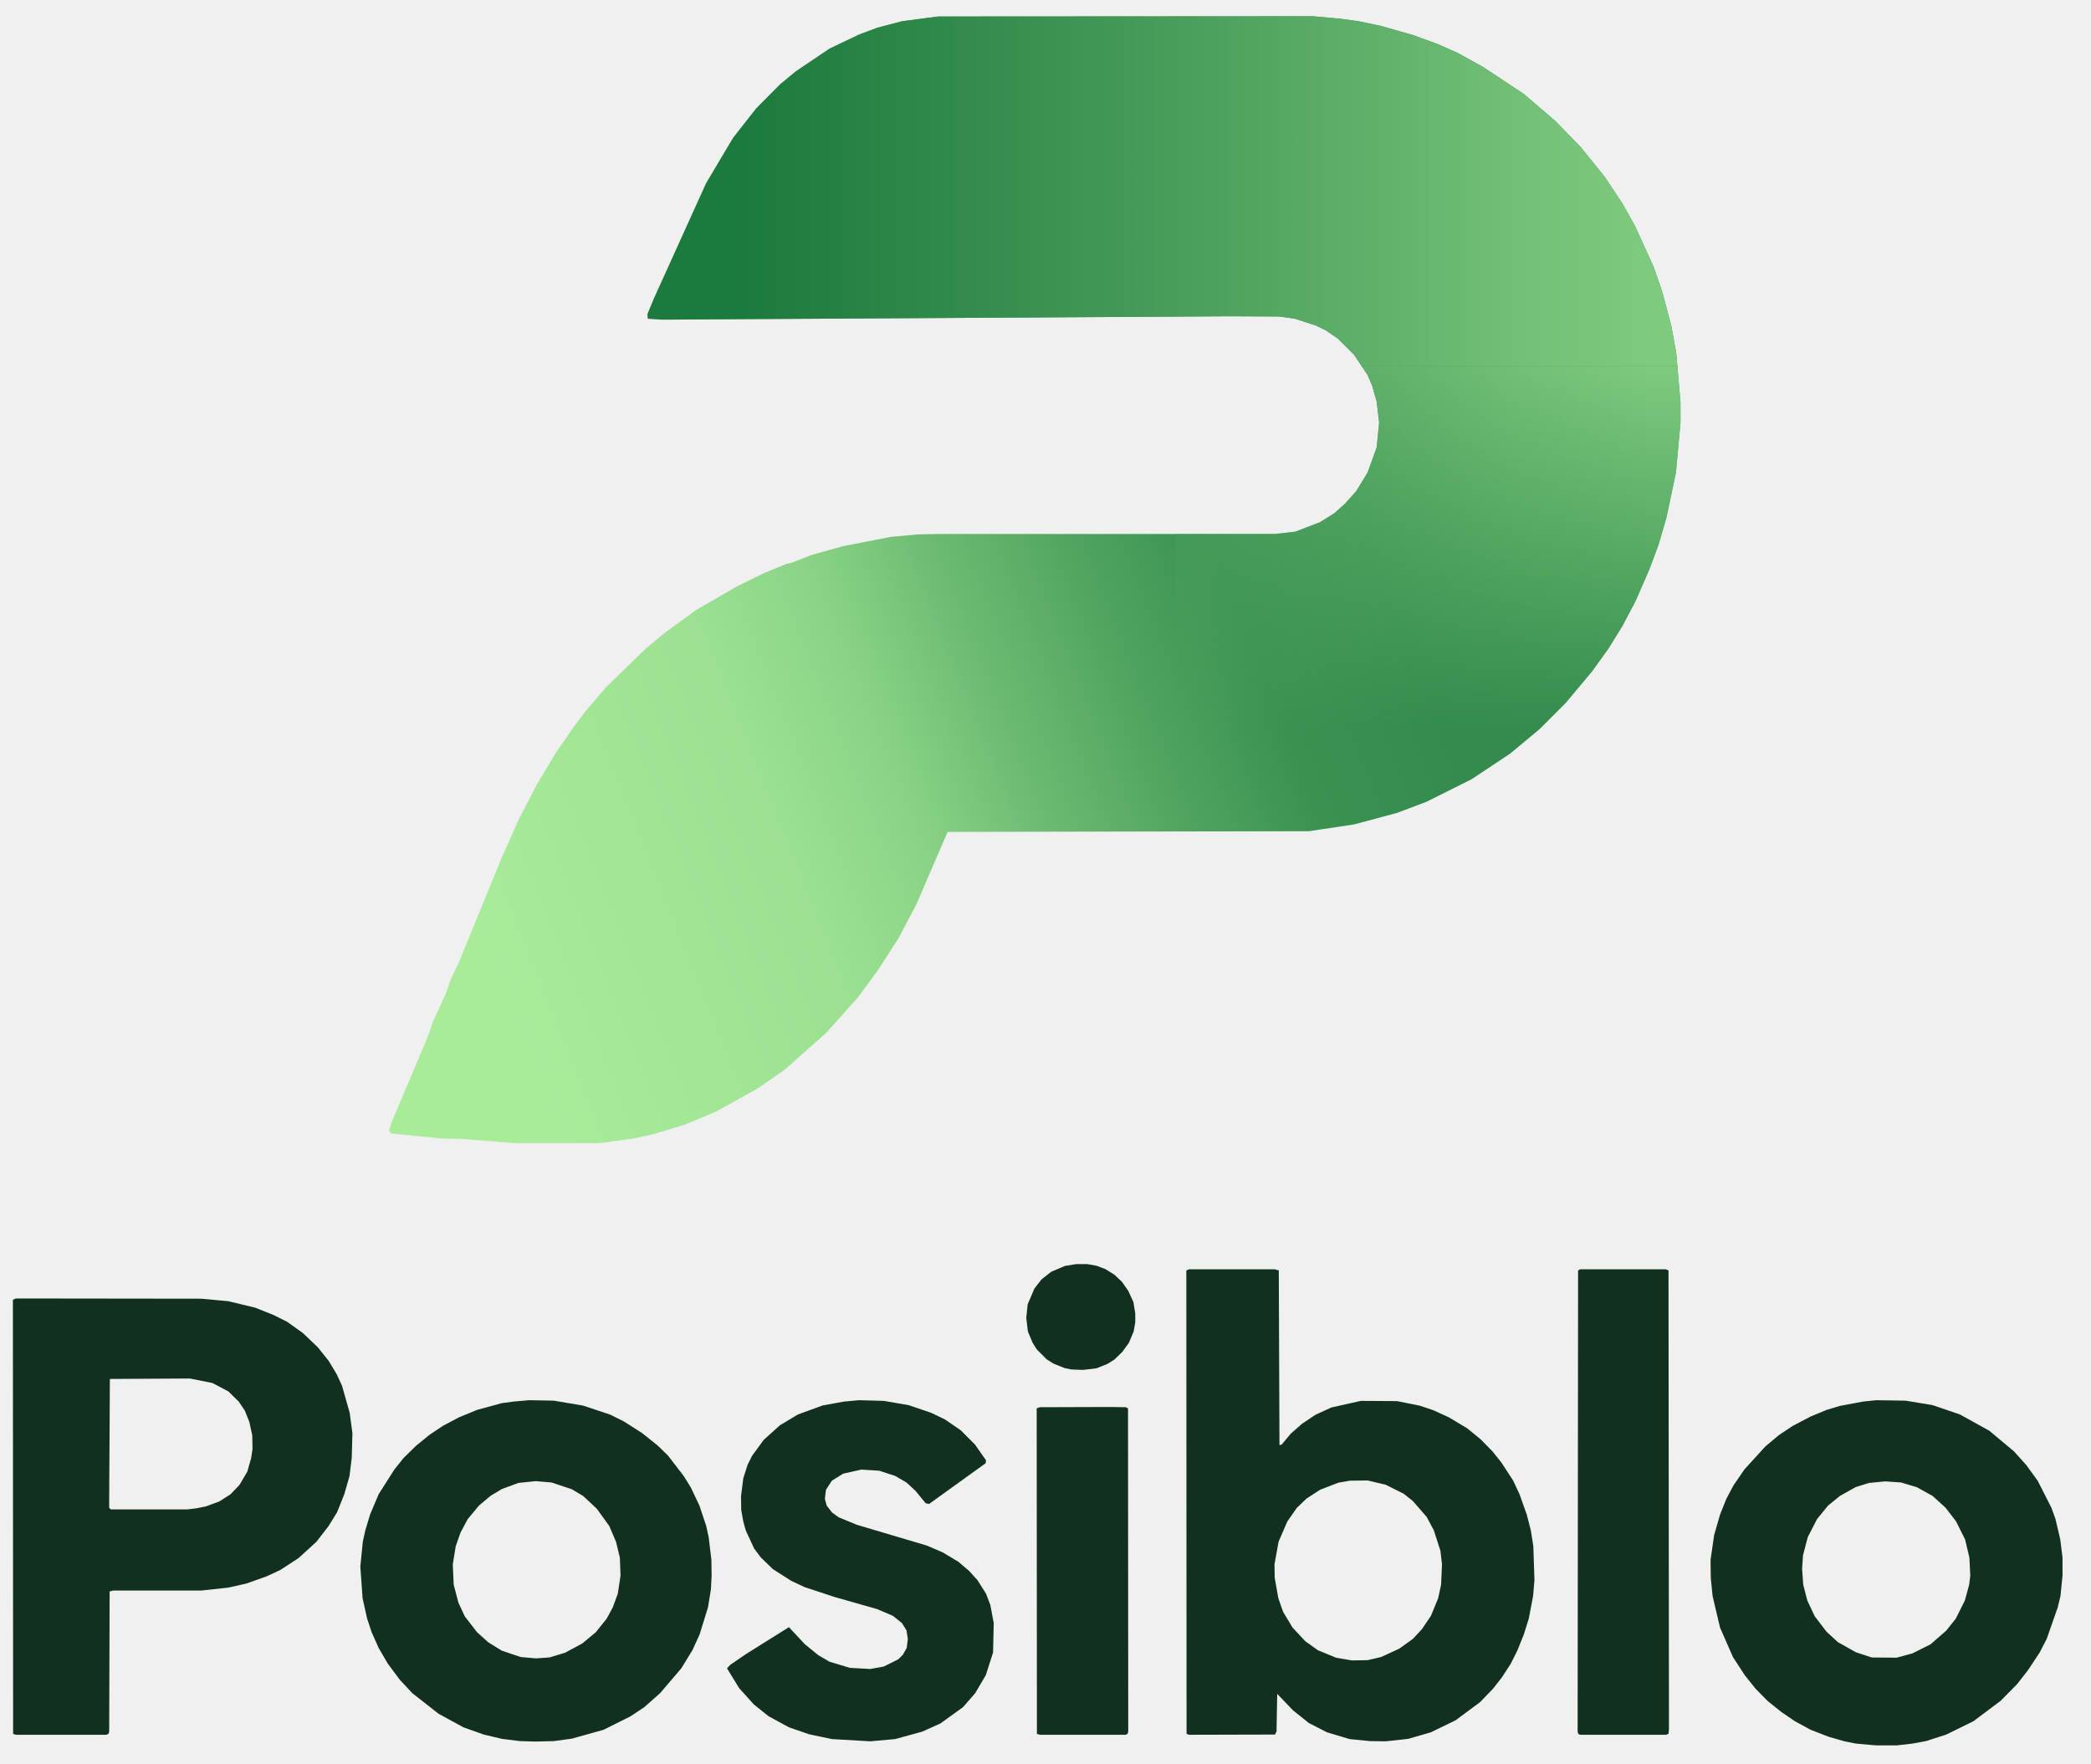
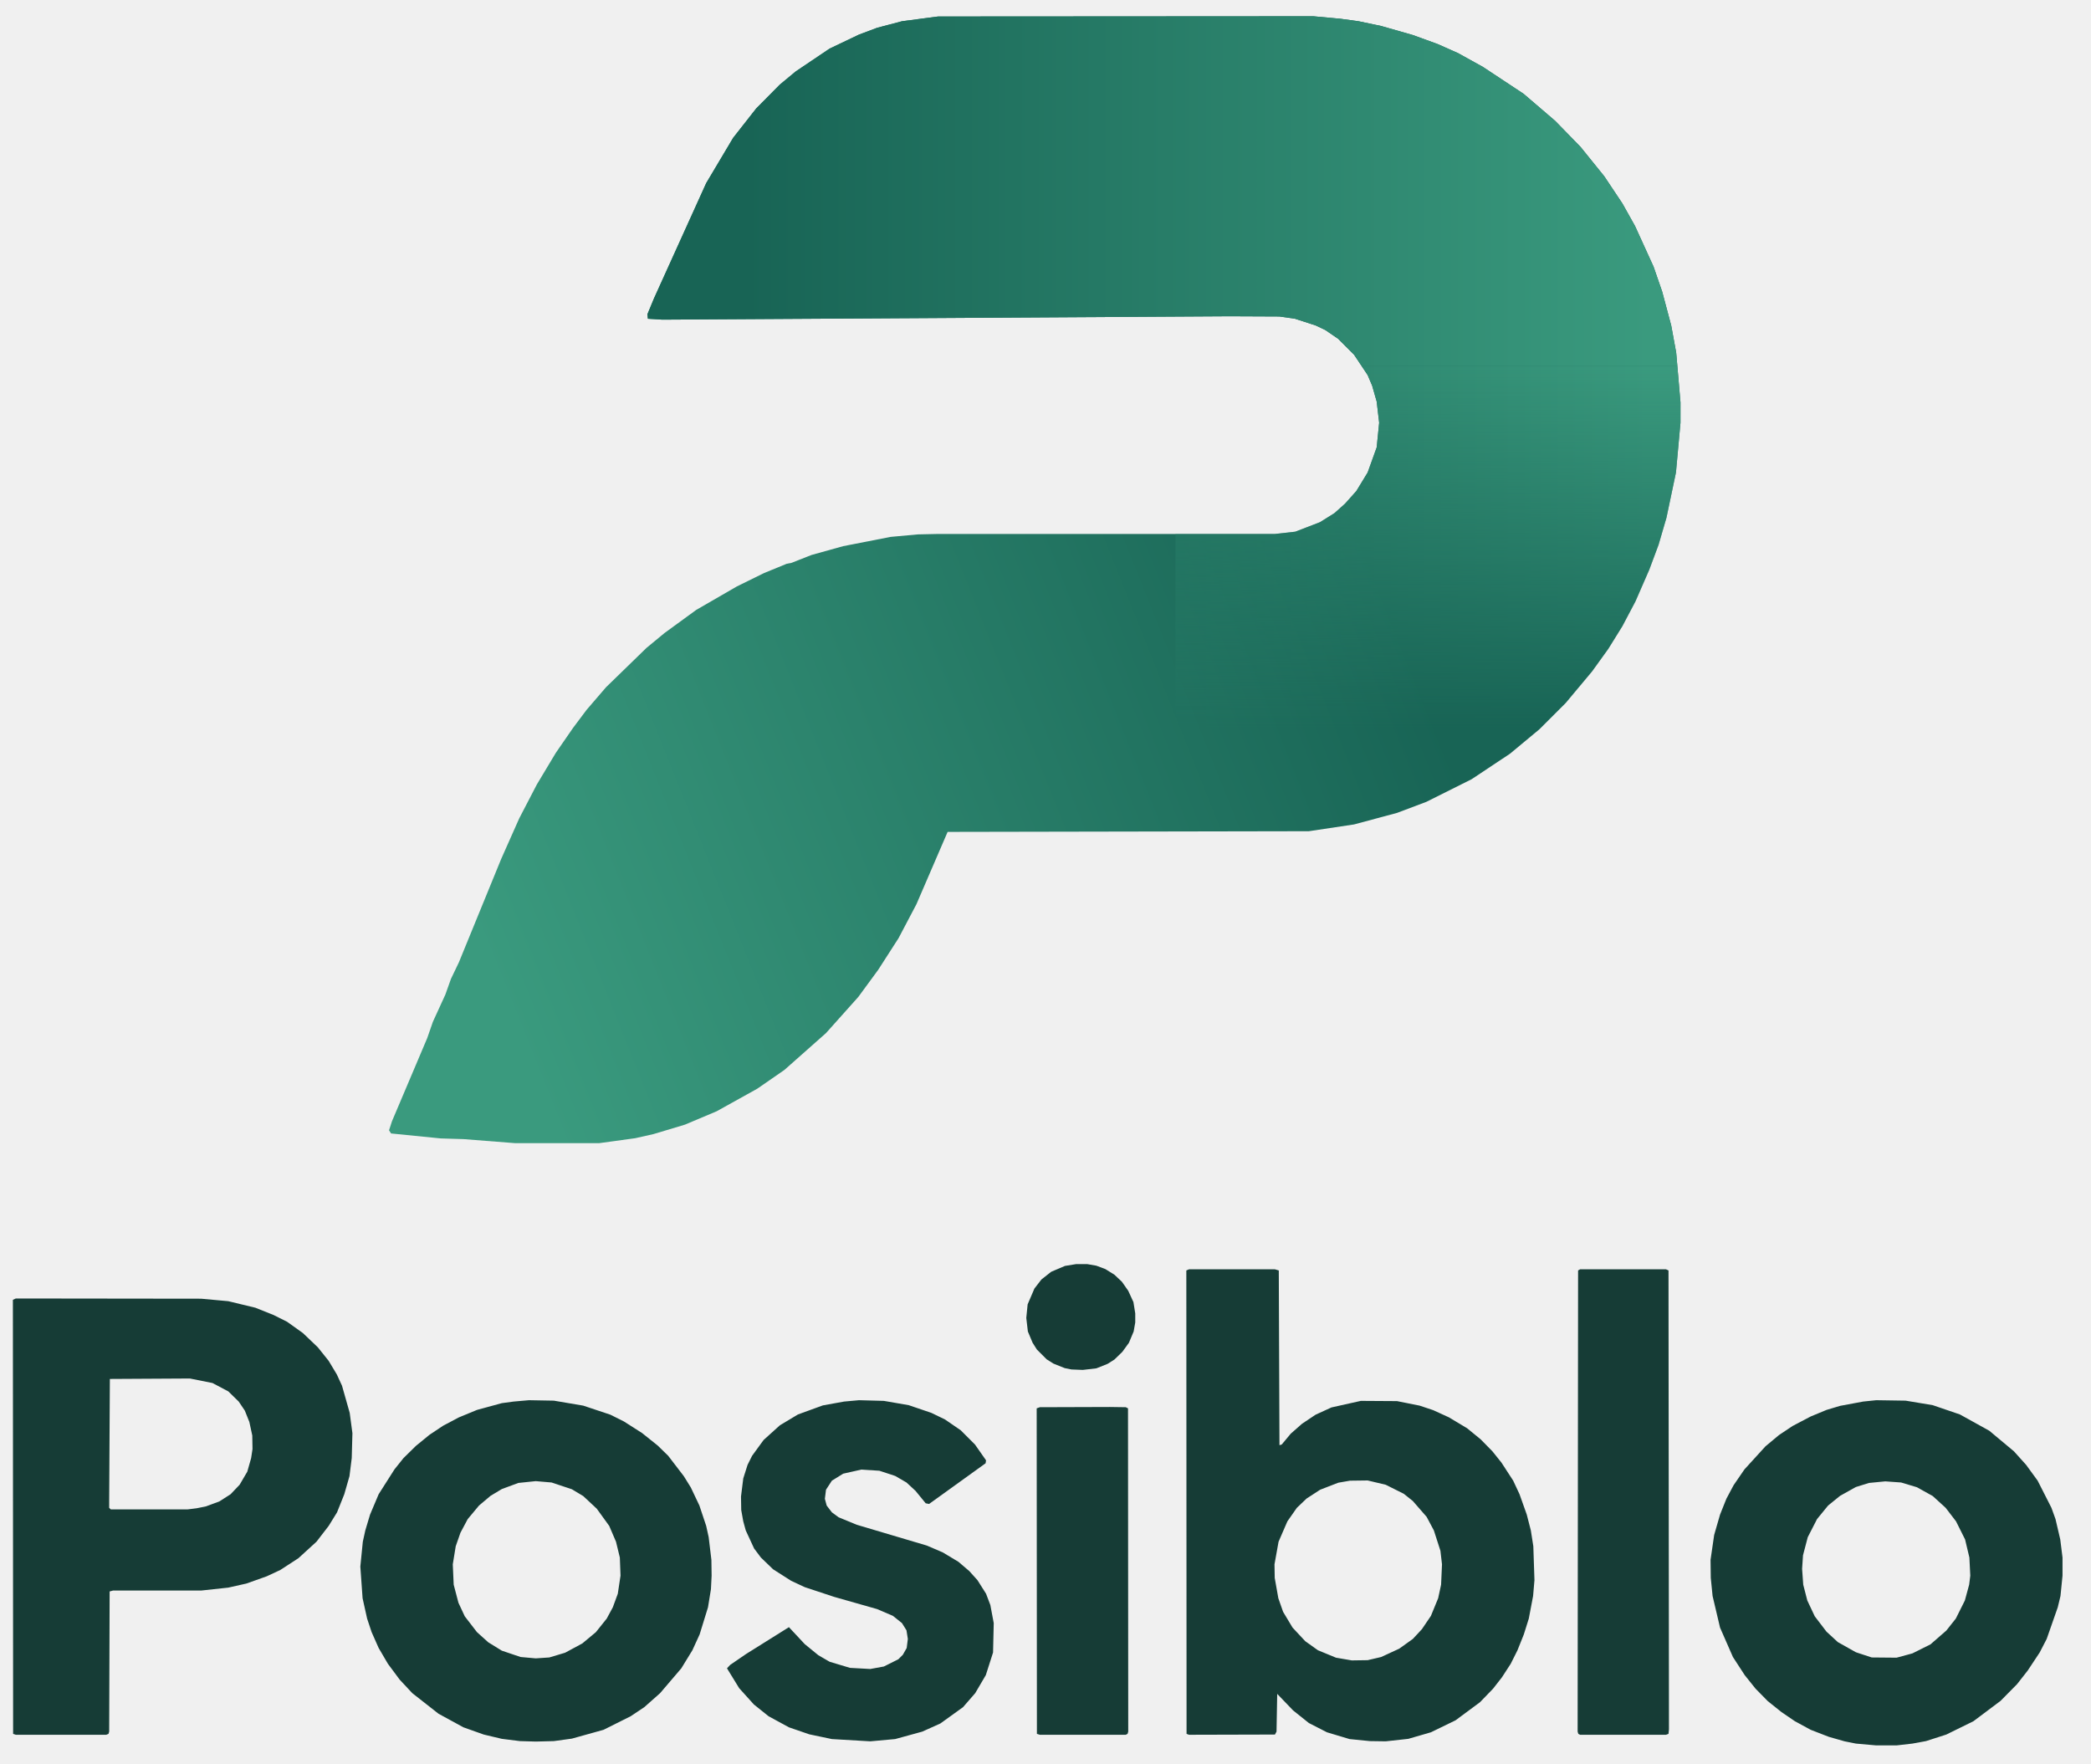
<svg xmlns="http://www.w3.org/2000/svg" viewBox="170 238 925 780" role="img" aria-label="Posiblo">
  <defs>
    <linearGradient id="gl" gradientUnits="userSpaceOnUse" x1="400" y1="700" x2="800" y2="540">
-       <stop offset="0" stop-color="#a8ec9a" />
-       <stop offset=".33" stop-color="#9be191" />
-       <stop offset=".46" stop-color="#8ad386" />
-       <stop offset=".59" stop-color="#6bba71" />
-       <stop offset=".72" stop-color="#50a460" />
-       <stop offset=".85" stop-color="#3a9251" />
-       <stop offset="1" stop-color="#338c4d" />
+       <stop offset="0" stop-color="#3a9a7e" />
+       <stop offset="1" stop-color="#186455" />
    </linearGradient>
    <linearGradient id="gu" gradientUnits="userSpaceOnUse" x1="500" y1="0" x2="900" y2="0">
-       <stop offset="0" stop-color="#1d7a3e" />
-       <stop offset=".1" stop-color="#258143" />
-       <stop offset=".25" stop-color="#338c4c" />
-       <stop offset=".4" stop-color="#419756" />
-       <stop offset=".55" stop-color="#50a460" />
-       <stop offset=".7" stop-color="#61b16b" />
-       <stop offset=".85" stop-color="#72c076" />
-       <stop offset="1" stop-color="#7eca7e" />
+       <stop offset="0" stop-color="#186455" />
+       <stop offset="1" stop-color="#3a9a7e" />
    </linearGradient>
    <linearGradient id="gm" gradientUnits="userSpaceOnUse" x1="0" y1="400" x2="0" y2="560">
      <stop offset="0" stop-color="#fff" />
      <stop offset="1" stop-color="#000" />
    </linearGradient>
    <mask id="mu" maskUnits="userSpaceOnUse" x="160" y="230" width="940" height="560">
      <rect x="160" y="230" width="940" height="170" fill="#fff" />
      <rect x="690" y="400" width="410" height="160" fill="url(#gm)" />
    </mask>
  </defs>
  <g id="mark">
    <path d="M579.6 246.0 L585.0 245.3 L751.0 245.2 L763.0 246.3 L771.0 247.4 L781.0 249.5 L795.0 253.5 L806.0 257.5 L815.0 261.5 L826.0 267.6 L844.0 279.5 L858.0 291.5 L869.2 303.0 L879.7 316.0 L887.7 328.0 L893.3 338.0 L901.5 356.0 L905.3 367.0 L909.3 382.0 L911.5 394.0 L913.4 416.0 L913.4 425.0 L911.4 447.0 L907.2 467.0 L903.7 479.0 L899.6 490.0 L893.5 504.0 L887.7 515.0 L881.5 525.0 L874.3 535.0 L862.6 549.0 L851.0 560.6 L838.0 571.4 L821.0 582.7 L801.0 592.7 L788.0 597.6 L769.0 602.7 L749.0 605.7 L589.2 606.0 L575.4 638.0 L567.5 653.0 L558.5 667.0 L549.7 679.0 L535.4 695.0 L517.0 711.3 L505.0 719.6 L487.0 729.6 L473.0 735.5 L459.0 739.7 L451.0 741.5 L435.0 743.7 L398.0 743.7 L375.0 741.9 L365.0 741.6 L343.0 739.4 L342.1 738.0 L343.4 734.0 L359.0 697.2 L361.5 690.0 L367.0 678.0 L369.5 671.0 L373.0 663.7 L391.7 618.0 L399.7 600.0 L407.5 585.0 L415.9 571.0 L423.5 560.0 L429.5 552.0 L438.1 542.0 L456.0 524.6 L464.0 518.0 L478.0 507.8 L496.0 497.4 L508.0 491.5 L518.0 487.4 L520.1 487.0 L529.0 483.5 L543.0 479.6 L564.0 475.5 L576.0 474.4 L585.0 474.2 L734.0 474.2 L743.0 473.2 L753.9 469.0 L760.3 465.0 L765.0 460.8 L770.0 455.2 L775.0 447.0 L779.0 435.9 L780.1 425.0 L779.0 415.6 L777.0 408.6 L775.0 403.9 L769.0 394.9 L762.0 387.9 L756.3 384.0 L752.1 382.0 L742.9 379.0 L736.0 378.0 L714.0 377.9 L463.0 379.4 L456.6 379.0 L456.4 377.0 L459.3 370.0 L482.4 319.0 L494.3 299.0 L504.5 286.0 L515.0 275.4 L522.0 269.6 L537.0 259.5 L550.0 253.3 L558.0 250.3 L569.0 247.4Z" fill="url(#gl)" />
    <path d="M579.6 246.0 L585.0 245.3 L751.0 245.2 L763.0 246.3 L771.0 247.4 L781.0 249.5 L795.0 253.5 L806.0 257.5 L815.0 261.5 L826.0 267.6 L844.0 279.5 L858.0 291.5 L869.2 303.0 L879.7 316.0 L887.7 328.0 L893.3 338.0 L901.5 356.0 L905.3 367.0 L909.3 382.0 L911.5 394.0 L913.4 416.0 L913.4 425.0 L911.4 447.0 L907.2 467.0 L903.7 479.0 L899.6 490.0 L893.5 504.0 L887.7 515.0 L881.5 525.0 L874.3 535.0 L862.6 549.0 L851.0 560.6 L838.0 571.4 L821.0 582.7 L801.0 592.7 L788.0 597.6 L769.0 602.7 L749.0 605.7 L589.2 606.0 L575.4 638.0 L567.5 653.0 L558.5 667.0 L549.7 679.0 L535.4 695.0 L517.0 711.3 L505.0 719.6 L487.0 729.6 L473.0 735.5 L459.0 739.7 L451.0 741.5 L435.0 743.7 L398.0 743.7 L375.0 741.9 L365.0 741.6 L343.0 739.4 L342.1 738.0 L343.4 734.0 L359.0 697.2 L361.5 690.0 L367.0 678.0 L369.5 671.0 L373.0 663.7 L391.7 618.0 L399.7 600.0 L407.5 585.0 L415.9 571.0 L423.5 560.0 L429.5 552.0 L438.1 542.0 L456.0 524.6 L464.0 518.0 L478.0 507.8 L496.0 497.4 L508.0 491.5 L518.0 487.4 L520.1 487.0 L529.0 483.5 L543.0 479.6 L564.0 475.5 L576.0 474.4 L585.0 474.2 L734.0 474.2 L743.0 473.2 L753.9 469.0 L760.3 465.0 L765.0 460.8 L770.0 455.2 L775.0 447.0 L779.0 435.9 L780.1 425.0 L779.0 415.6 L777.0 408.6 L775.0 403.9 L769.0 394.9 L762.0 387.9 L756.3 384.0 L752.1 382.0 L742.9 379.0 L736.0 378.0 L714.0 377.9 L463.0 379.4 L456.6 379.0 L456.4 377.0 L459.3 370.0 L482.4 319.0 L494.3 299.0 L504.5 286.0 L515.0 275.4 L522.0 269.6 L537.0 259.5 L550.0 253.3 L558.0 250.3 L569.0 247.4Z" fill="url(#gu)" mask="url(#mu)" />
  </g>
-   <path id="wordmark" d="M641.1 798.0 L646.0 797.2 L651.0 797.2 L655.0 797.9 L659.0 799.4 L663.0 801.9 L666.3 805.0 L669.1 809.0 L671.4 814.0 L672.2 819.0 L672.2 823.0 L671.5 827.0 L669.4 832.0 L666.5 836.0 L663.0 839.4 L660.0 841.3 L655.0 843.3 L649.0 844.0 L644.0 843.8 L641.0 843.2 L636.0 841.2 L633.0 839.3 L628.7 835.0 L626.8 832.0 L624.7 827.0 L624.0 821.0 L624.6 815.0 L627.6 808.0 L630.7 804.0 L635.0 800.6ZM694.8 800.0 L696.0 799.5 L734.0 799.5 L735.7 800.0 L736.0 877.3 L737.0 877.0 L741.0 872.2 L746.0 867.8 L752.0 863.8 L759.0 860.6 L772.0 857.7 L788.0 857.8 L798.0 859.8 L804.0 861.8 L811.0 865.0 L819.0 869.8 L825.0 874.7 L830.2 880.0 L834.2 885.0 L839.4 893.0 L842.2 899.0 L845.4 908.0 L847.2 915.0 L848.3 922.0 L848.8 937.0 L848.2 944.0 L846.3 954.0 L844.1 961.0 L841.3 968.0 L838.3 974.0 L834.4 980.0 L830.5 985.0 L824.7 991.0 L813.9 999.0 L803.0 1004.3 L793.0 1007.2 L783.0 1008.3 L776.0 1008.2 L767.0 1007.3 L757.0 1004.3 L749.0 1000.2 L742.0 994.6 L735.0 987.3 L734.7 1004.0 L734.0 1005.3 L696.0 1005.4 L694.9 1005.0ZM868.1 800.0 L869.0 799.5 L888.0 799.5 L907.0 799.5 L908.1 800.0 L908.3 1003.0 L908.1 1005.0 L907.0 1005.4 L869.0 1005.4 L868.2 1005.0 L867.9 1004.0ZM175.7 813.0 L177.0 812.4 L259.0 812.5 L271.0 813.6 L283.0 816.5 L291.0 819.7 L297.0 822.7 L304.0 827.7 L310.6 834.0 L315.4 840.0 L319.0 846.0 L321.3 851.0 L324.7 863.0 L325.9 872.0 L325.6 883.0 L324.6 891.0 L322.3 899.0 L319.1 907.0 L315.4 913.0 L310.0 920.0 L302.0 927.3 L294.0 932.5 L288.0 935.3 L279.0 938.5 L271.0 940.3 L259.0 941.6 L220.0 941.6 L218.5 942.0 L218.3 1004.0 L218.0 1005.0 L217.0 1005.4 L177.0 1005.4 L175.8 1005.0ZM218.6 848.0 L254.0 847.8 L264.0 849.8 L271.0 853.5 L275.6 858.0 L278.3 862.0 L280.3 867.0 L281.6 873.0 L281.7 879.0 L281.1 883.0 L279.4 889.0 L276.0 894.8 L272.0 899.0 L267.0 902.2 L261.0 904.4 L257.0 905.2 L253.0 905.7 L219.0 905.7 L218.3 905.0 L218.3 902.0ZM397.2 858.0 L404.0 857.4 L415.0 857.6 L428.0 859.8 L440.0 863.8 L446.0 866.8 L454.0 871.9 L461.0 877.5 L465.6 882.0 L472.5 891.0 L475.6 896.0 L479.4 904.0 L482.4 913.0 L483.5 918.0 L484.7 928.0 L484.8 935.0 L484.5 941.0 L483.2 949.0 L479.5 961.0 L476.3 968.0 L471.4 976.0 L462.0 987.0 L455.0 993.2 L449.0 997.2 L437.0 1003.2 L423.0 1007.1 L415.0 1008.2 L407.0 1008.4 L400.0 1008.2 L392.0 1007.2 L384.0 1005.3 L375.0 1002.1 L364.0 996.1 L352.4 987.0 L346.8 981.0 L341.6 974.0 L337.5 967.0 L334.4 960.0 L332.4 954.0 L330.4 945.0 L329.4 931.0 L330.5 920.0 L331.6 915.0 L333.7 908.0 L337.5 899.0 L344.5 888.0 L348.5 883.0 L354.0 877.6 L360.0 872.7 L366.0 868.7 L373.0 865.0 L381.0 861.7 L392.0 858.7ZM543.4 858.0 L550.0 857.4 L561.0 857.7 L572.0 859.6 L582.0 863.0 L588.0 865.9 L595.0 870.7 L601.3 877.0 L606.2 884.0 L606.0 885.3 L581.0 903.3 L579.5 903.0 L575.0 897.5 L571.0 893.8 L566.0 890.9 L559.0 888.6 L551.0 888.1 L543.0 889.9 L538.0 893.0 L535.4 897.0 L534.9 901.0 L535.7 904.0 L538.0 907.0 L541.0 909.2 L549.0 912.5 L580.0 921.7 L587.0 924.7 L594.0 928.9 L598.8 933.0 L602.4 937.0 L606.2 943.0 L608.1 948.0 L609.6 956.0 L609.3 969.0 L606.1 979.0 L601.4 987.0 L596.0 993.2 L586.0 1000.4 L578.0 1004.0 L566.0 1007.3 L555.0 1008.3 L538.0 1007.3 L528.0 1005.2 L519.0 1002.1 L510.0 997.2 L503.5 992.0 L497.0 984.8 L491.6 976.0 L493.0 974.5 L500.0 969.7 L519.0 957.8 L526.0 965.3 L532.0 970.2 L537.0 973.1 L546.0 975.8 L555.0 976.3 L561.0 975.2 L567.4 972.0 L569.4 970.0 L571.1 967.0 L571.6 963.0 L571.0 959.2 L569.0 956.0 L565.0 952.8 L558.0 949.8 L539.0 944.4 L526.0 940.1 L520.0 937.3 L512.0 932.2 L506.6 927.0 L503.6 923.0 L499.9 915.0 L498.8 911.0 L497.9 906.0 L497.8 900.0 L498.8 892.0 L500.7 886.0 L502.7 882.0 L507.8 875.0 L515.0 868.5 L523.0 863.7 L534.0 859.7ZM994.2 858.0 L1000.0 857.4 L1013.0 857.6 L1025.0 859.6 L1037.0 863.7 L1050.0 870.9 L1060.9 880.0 L1066.3 886.0 L1071.4 893.0 L1077.5 905.0 L1079.3 910.0 L1081.4 919.0 L1082.4 927.0 L1082.4 935.0 L1081.5 944.0 L1080.3 949.0 L1075.4 963.0 L1072.3 969.0 L1067.0 977.0 L1062.3 983.0 L1055.0 990.4 L1043.0 999.4 L1031.0 1005.3 L1022.0 1008.2 L1016.0 1009.3 L1009.0 1010.1 L1000.0 1010.1 L991.0 1009.3 L986.0 1008.3 L979.0 1006.3 L971.0 1003.2 L964.0 999.4 L958.0 995.3 L952.0 990.5 L946.6 985.0 L941.8 979.0 L936.6 971.0 L930.9 958.0 L927.6 944.0 L926.8 936.0 L926.7 928.0 L928.3 917.0 L930.9 908.0 L933.7 901.0 L936.9 895.0 L941.7 888.0 L951.0 877.8 L957.0 872.8 L963.0 868.8 L971.0 864.6 L978.0 861.7 L984.0 859.9ZM628.6 861.0 L630.0 860.5 L661.0 860.4 L668.0 860.5 L669.0 861.0 L669.1 1004.0 L668.8 1005.0 L668.0 1005.4 L630.0 1005.4 L628.7 1005.0ZM767.2 893.0 L775.0 892.9 L783.0 894.8 L791.0 898.8 L795.0 902.0 L801.1 909.0 L804.3 915.0 L807.2 924.0 L807.9 930.0 L807.5 939.0 L806.2 945.0 L803.0 952.8 L799.0 958.7 L795.0 963.0 L789.0 967.3 L781.0 971.0 L775.0 972.4 L768.0 972.5 L761.0 971.3 L753.0 968.0 L747.4 964.0 L741.8 958.0 L737.6 951.0 L735.5 945.0 L733.9 936.0 L733.8 930.0 L735.6 920.0 L739.5 911.0 L743.7 905.0 L748.0 900.9 L754.0 897.0 L762.0 893.9ZM399.3 894.0 L407.0 893.2 L414.0 893.8 L423.0 896.8 L428.0 899.8 L434.0 905.4 L439.5 913.0 L442.5 920.0 L444.2 927.0 L444.5 935.0 L443.3 943.0 L441.1 949.0 L438.4 954.0 L433.6 960.0 L427.6 965.0 L420.0 969.1 L413.0 971.2 L407.0 971.6 L400.3 971.0 L392.0 968.2 L386.0 964.5 L381.0 960.0 L375.6 953.0 L372.8 947.0 L370.7 939.0 L370.3 930.0 L371.6 922.0 L373.7 916.0 L376.9 910.0 L381.9 904.0 L387.0 899.7 L392.0 896.7ZM996.8 894.0 L1004.0 893.3 L1011.0 893.8 L1018.0 895.9 L1025.0 899.8 L1030.7 905.0 L1035.3 911.0 L1039.3 919.0 L1041.2 927.0 L1041.6 935.0 L1041.1 939.0 L1039.2 946.0 L1035.2 954.0 L1031.0 959.3 L1024.0 965.4 L1016.0 969.4 L1009.0 971.3 L998.0 971.2 L991.0 968.9 L983.0 964.4 L978.0 959.8 L972.8 953.0 L969.5 946.0 L967.7 939.0 L967.2 932.0 L967.6 926.0 L969.7 918.0 L973.8 910.0 L978.7 904.0 L984.0 899.7 L991.0 895.8Z" fill="#12301f" fill-rule="evenodd" />
+   <path id="wordmark" d="M641.1 798.0 L646.0 797.2 L651.0 797.2 L655.0 797.9 L659.0 799.4 L663.0 801.9 L666.3 805.0 L669.1 809.0 L671.4 814.0 L672.2 819.0 L672.2 823.0 L671.5 827.0 L669.4 832.0 L666.5 836.0 L663.0 839.4 L660.0 841.3 L655.0 843.3 L649.0 844.0 L644.0 843.8 L641.0 843.2 L636.0 841.2 L633.0 839.3 L628.7 835.0 L626.8 832.0 L624.7 827.0 L624.0 821.0 L624.6 815.0 L627.6 808.0 L630.7 804.0 L635.0 800.6ZM694.8 800.0 L696.0 799.5 L734.0 799.5 L735.7 800.0 L736.0 877.3 L737.0 877.0 L741.0 872.2 L746.0 867.8 L752.0 863.8 L759.0 860.6 L772.0 857.7 L788.0 857.8 L798.0 859.8 L804.0 861.8 L811.0 865.0 L819.0 869.8 L825.0 874.7 L830.2 880.0 L834.2 885.0 L839.4 893.0 L842.2 899.0 L845.4 908.0 L847.2 915.0 L848.3 922.0 L848.8 937.0 L848.2 944.0 L846.3 954.0 L844.1 961.0 L841.3 968.0 L838.3 974.0 L834.4 980.0 L830.5 985.0 L824.7 991.0 L813.9 999.0 L803.0 1004.3 L793.0 1007.2 L783.0 1008.3 L776.0 1008.2 L767.0 1007.3 L757.0 1004.3 L749.0 1000.2 L742.0 994.6 L735.0 987.3 L734.7 1004.0 L734.0 1005.3 L696.0 1005.4 L694.9 1005.0ZM868.1 800.0 L869.0 799.5 L888.0 799.5 L907.0 799.5 L908.1 800.0 L908.3 1003.0 L908.1 1005.0 L907.0 1005.4 L869.0 1005.4 L868.2 1005.0 L867.9 1004.0ZM175.7 813.0 L177.0 812.4 L259.0 812.5 L271.0 813.6 L283.0 816.5 L291.0 819.7 L297.0 822.7 L304.0 827.7 L310.6 834.0 L315.4 840.0 L319.0 846.0 L321.3 851.0 L324.7 863.0 L325.9 872.0 L325.6 883.0 L324.6 891.0 L322.3 899.0 L319.1 907.0 L315.4 913.0 L310.0 920.0 L302.0 927.3 L294.0 932.5 L288.0 935.3 L279.0 938.5 L271.0 940.3 L259.0 941.6 L220.0 941.6 L218.5 942.0 L218.3 1004.0 L218.0 1005.0 L217.0 1005.4 L177.0 1005.4 L175.8 1005.0ZM218.6 848.0 L254.0 847.8 L264.0 849.8 L271.0 853.5 L275.6 858.0 L278.3 862.0 L280.3 867.0 L281.6 873.0 L281.7 879.0 L281.1 883.0 L279.4 889.0 L276.0 894.8 L272.0 899.0 L267.0 902.2 L261.0 904.4 L257.0 905.2 L253.0 905.7 L219.0 905.7 L218.3 905.0 L218.3 902.0ZM397.2 858.0 L404.0 857.4 L415.0 857.6 L428.0 859.8 L440.0 863.8 L446.0 866.8 L454.0 871.9 L461.0 877.5 L465.6 882.0 L472.5 891.0 L475.6 896.0 L479.4 904.0 L482.4 913.0 L483.5 918.0 L484.7 928.0 L484.8 935.0 L484.5 941.0 L483.2 949.0 L479.5 961.0 L476.3 968.0 L471.4 976.0 L462.0 987.0 L455.0 993.2 L449.0 997.2 L437.0 1003.2 L423.0 1007.1 L415.0 1008.2 L407.0 1008.4 L400.0 1008.2 L392.0 1007.2 L384.0 1005.3 L375.0 1002.1 L364.0 996.1 L352.4 987.0 L346.8 981.0 L341.6 974.0 L337.5 967.0 L334.4 960.0 L332.4 954.0 L330.4 945.0 L329.4 931.0 L330.5 920.0 L331.6 915.0 L333.7 908.0 L337.5 899.0 L344.5 888.0 L348.5 883.0 L354.0 877.6 L360.0 872.7 L366.0 868.7 L373.0 865.0 L381.0 861.7 L392.0 858.7ZM543.4 858.0 L550.0 857.4 L561.0 857.7 L572.0 859.6 L582.0 863.0 L588.0 865.9 L595.0 870.7 L601.3 877.0 L606.2 884.0 L606.0 885.3 L581.0 903.3 L579.5 903.0 L575.0 897.5 L571.0 893.8 L566.0 890.9 L559.0 888.6 L551.0 888.1 L543.0 889.9 L538.0 893.0 L535.4 897.0 L534.9 901.0 L535.7 904.0 L538.0 907.0 L541.0 909.2 L549.0 912.5 L580.0 921.7 L587.0 924.7 L594.0 928.9 L598.8 933.0 L602.4 937.0 L606.2 943.0 L608.1 948.0 L609.6 956.0 L609.3 969.0 L606.1 979.0 L601.4 987.0 L596.0 993.2 L586.0 1000.4 L578.0 1004.0 L566.0 1007.3 L555.0 1008.3 L538.0 1007.3 L528.0 1005.2 L519.0 1002.1 L510.0 997.2 L503.5 992.0 L497.0 984.8 L491.6 976.0 L493.0 974.5 L500.0 969.7 L519.0 957.8 L526.0 965.3 L532.0 970.2 L537.0 973.1 L546.0 975.8 L555.0 976.3 L561.0 975.2 L567.4 972.0 L569.4 970.0 L571.1 967.0 L571.6 963.0 L571.0 959.2 L569.0 956.0 L565.0 952.8 L558.0 949.8 L539.0 944.4 L526.0 940.1 L520.0 937.3 L512.0 932.2 L506.6 927.0 L503.6 923.0 L499.9 915.0 L498.8 911.0 L497.9 906.0 L497.8 900.0 L498.8 892.0 L500.7 886.0 L502.7 882.0 L507.8 875.0 L515.0 868.5 L523.0 863.7 L534.0 859.7ZM994.2 858.0 L1000.0 857.4 L1013.0 857.6 L1025.0 859.6 L1037.0 863.7 L1050.0 870.9 L1060.9 880.0 L1066.3 886.0 L1071.4 893.0 L1077.5 905.0 L1079.3 910.0 L1081.4 919.0 L1082.4 927.0 L1082.4 935.0 L1081.5 944.0 L1080.3 949.0 L1075.4 963.0 L1072.3 969.0 L1067.0 977.0 L1062.3 983.0 L1055.0 990.4 L1043.0 999.4 L1031.0 1005.3 L1022.0 1008.2 L1016.0 1009.3 L1009.0 1010.1 L1000.0 1010.1 L991.0 1009.3 L986.0 1008.3 L979.0 1006.3 L971.0 1003.2 L964.0 999.4 L958.0 995.3 L952.0 990.5 L946.6 985.0 L941.8 979.0 L936.6 971.0 L930.9 958.0 L927.6 944.0 L926.8 936.0 L926.7 928.0 L928.3 917.0 L930.9 908.0 L933.7 901.0 L936.9 895.0 L941.7 888.0 L951.0 877.8 L957.0 872.8 L963.0 868.8 L971.0 864.6 L978.0 861.7 L984.0 859.9ZM628.6 861.0 L630.0 860.5 L661.0 860.4 L668.0 860.5 L669.0 861.0 L669.1 1004.0 L668.8 1005.0 L668.0 1005.4 L630.0 1005.4 L628.7 1005.0ZM767.2 893.0 L775.0 892.9 L783.0 894.8 L791.0 898.8 L795.0 902.0 L801.1 909.0 L804.3 915.0 L807.2 924.0 L807.9 930.0 L807.5 939.0 L806.2 945.0 L803.0 952.8 L799.0 958.7 L795.0 963.0 L789.0 967.3 L781.0 971.0 L775.0 972.4 L768.0 972.5 L761.0 971.3 L753.0 968.0 L747.4 964.0 L741.8 958.0 L737.6 951.0 L735.5 945.0 L733.9 936.0 L733.8 930.0 L735.6 920.0 L739.5 911.0 L743.7 905.0 L748.0 900.9 L754.0 897.0 L762.0 893.9ZM399.3 894.0 L407.0 893.2 L414.0 893.8 L423.0 896.8 L428.0 899.8 L434.0 905.4 L439.5 913.0 L442.5 920.0 L444.2 927.0 L444.5 935.0 L443.3 943.0 L441.1 949.0 L438.4 954.0 L433.6 960.0 L427.6 965.0 L420.0 969.1 L413.0 971.2 L407.0 971.6 L400.3 971.0 L392.0 968.2 L386.0 964.5 L381.0 960.0 L375.6 953.0 L372.8 947.0 L370.7 939.0 L370.3 930.0 L371.6 922.0 L373.7 916.0 L376.9 910.0 L381.9 904.0 L387.0 899.7 L392.0 896.7ZM996.8 894.0 L1004.0 893.3 L1011.0 893.8 L1018.0 895.9 L1025.0 899.8 L1030.7 905.0 L1035.3 911.0 L1039.3 919.0 L1041.2 927.0 L1041.6 935.0 L1041.1 939.0 L1039.2 946.0 L1035.2 954.0 L1031.0 959.3 L1024.0 965.4 L1016.0 969.4 L1009.0 971.3 L998.0 971.2 L991.0 968.9 L983.0 964.4 L978.0 959.8 L972.8 953.0 L969.5 946.0 L967.7 939.0 L967.2 932.0 L967.6 926.0 L969.7 918.0 L973.8 910.0 L978.7 904.0 L984.0 899.7 L991.0 895.8Z" fill="#163c36" fill-rule="evenodd" />
</svg>
